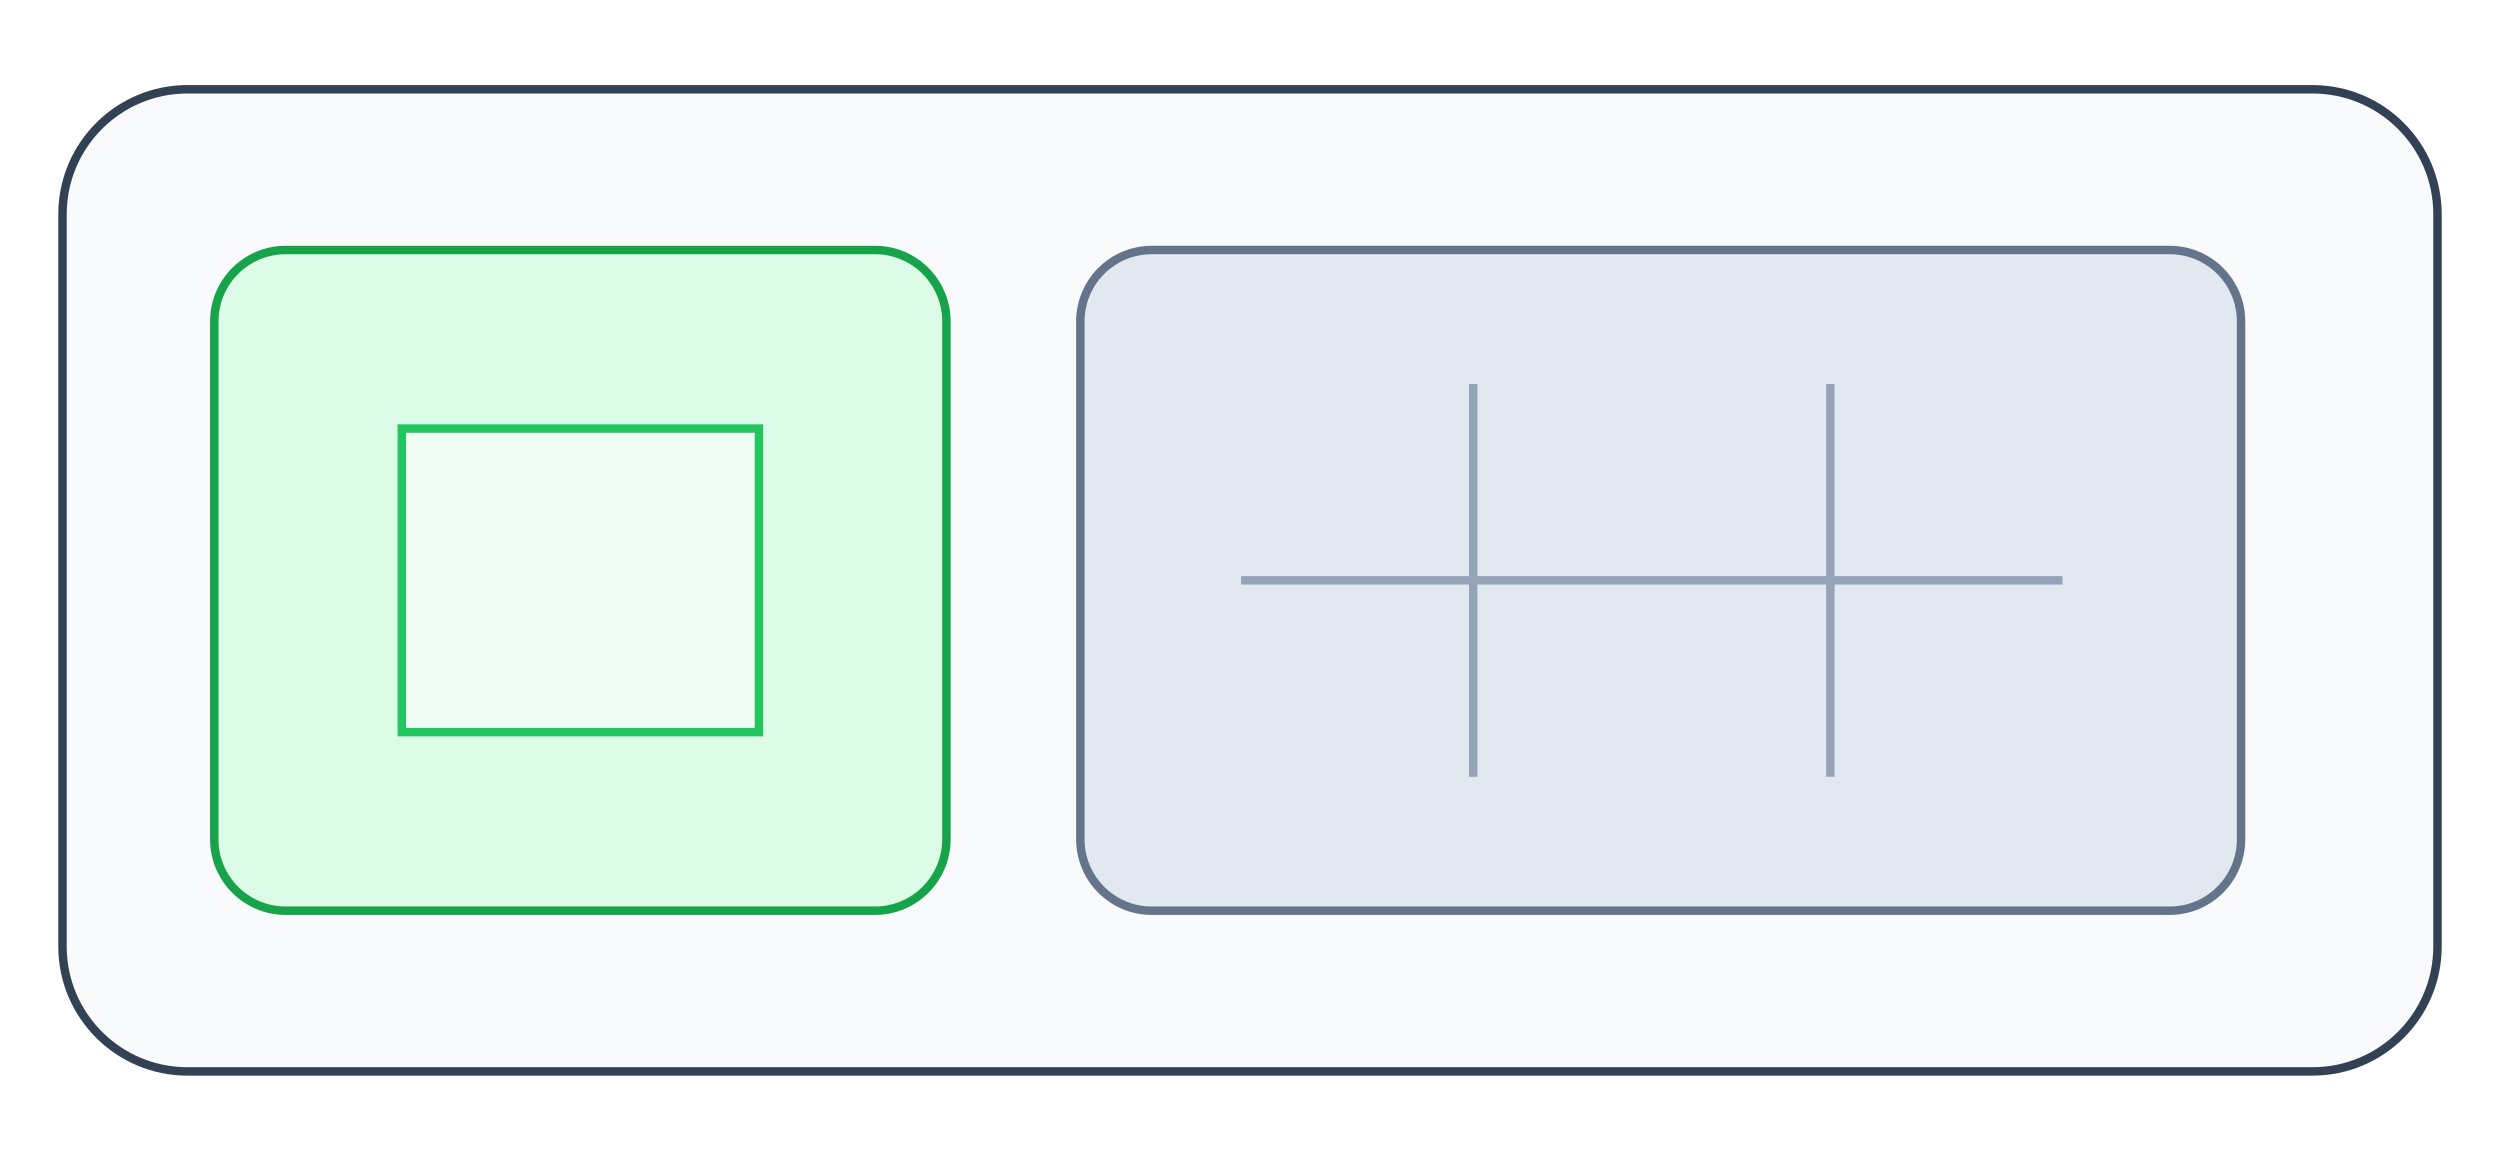
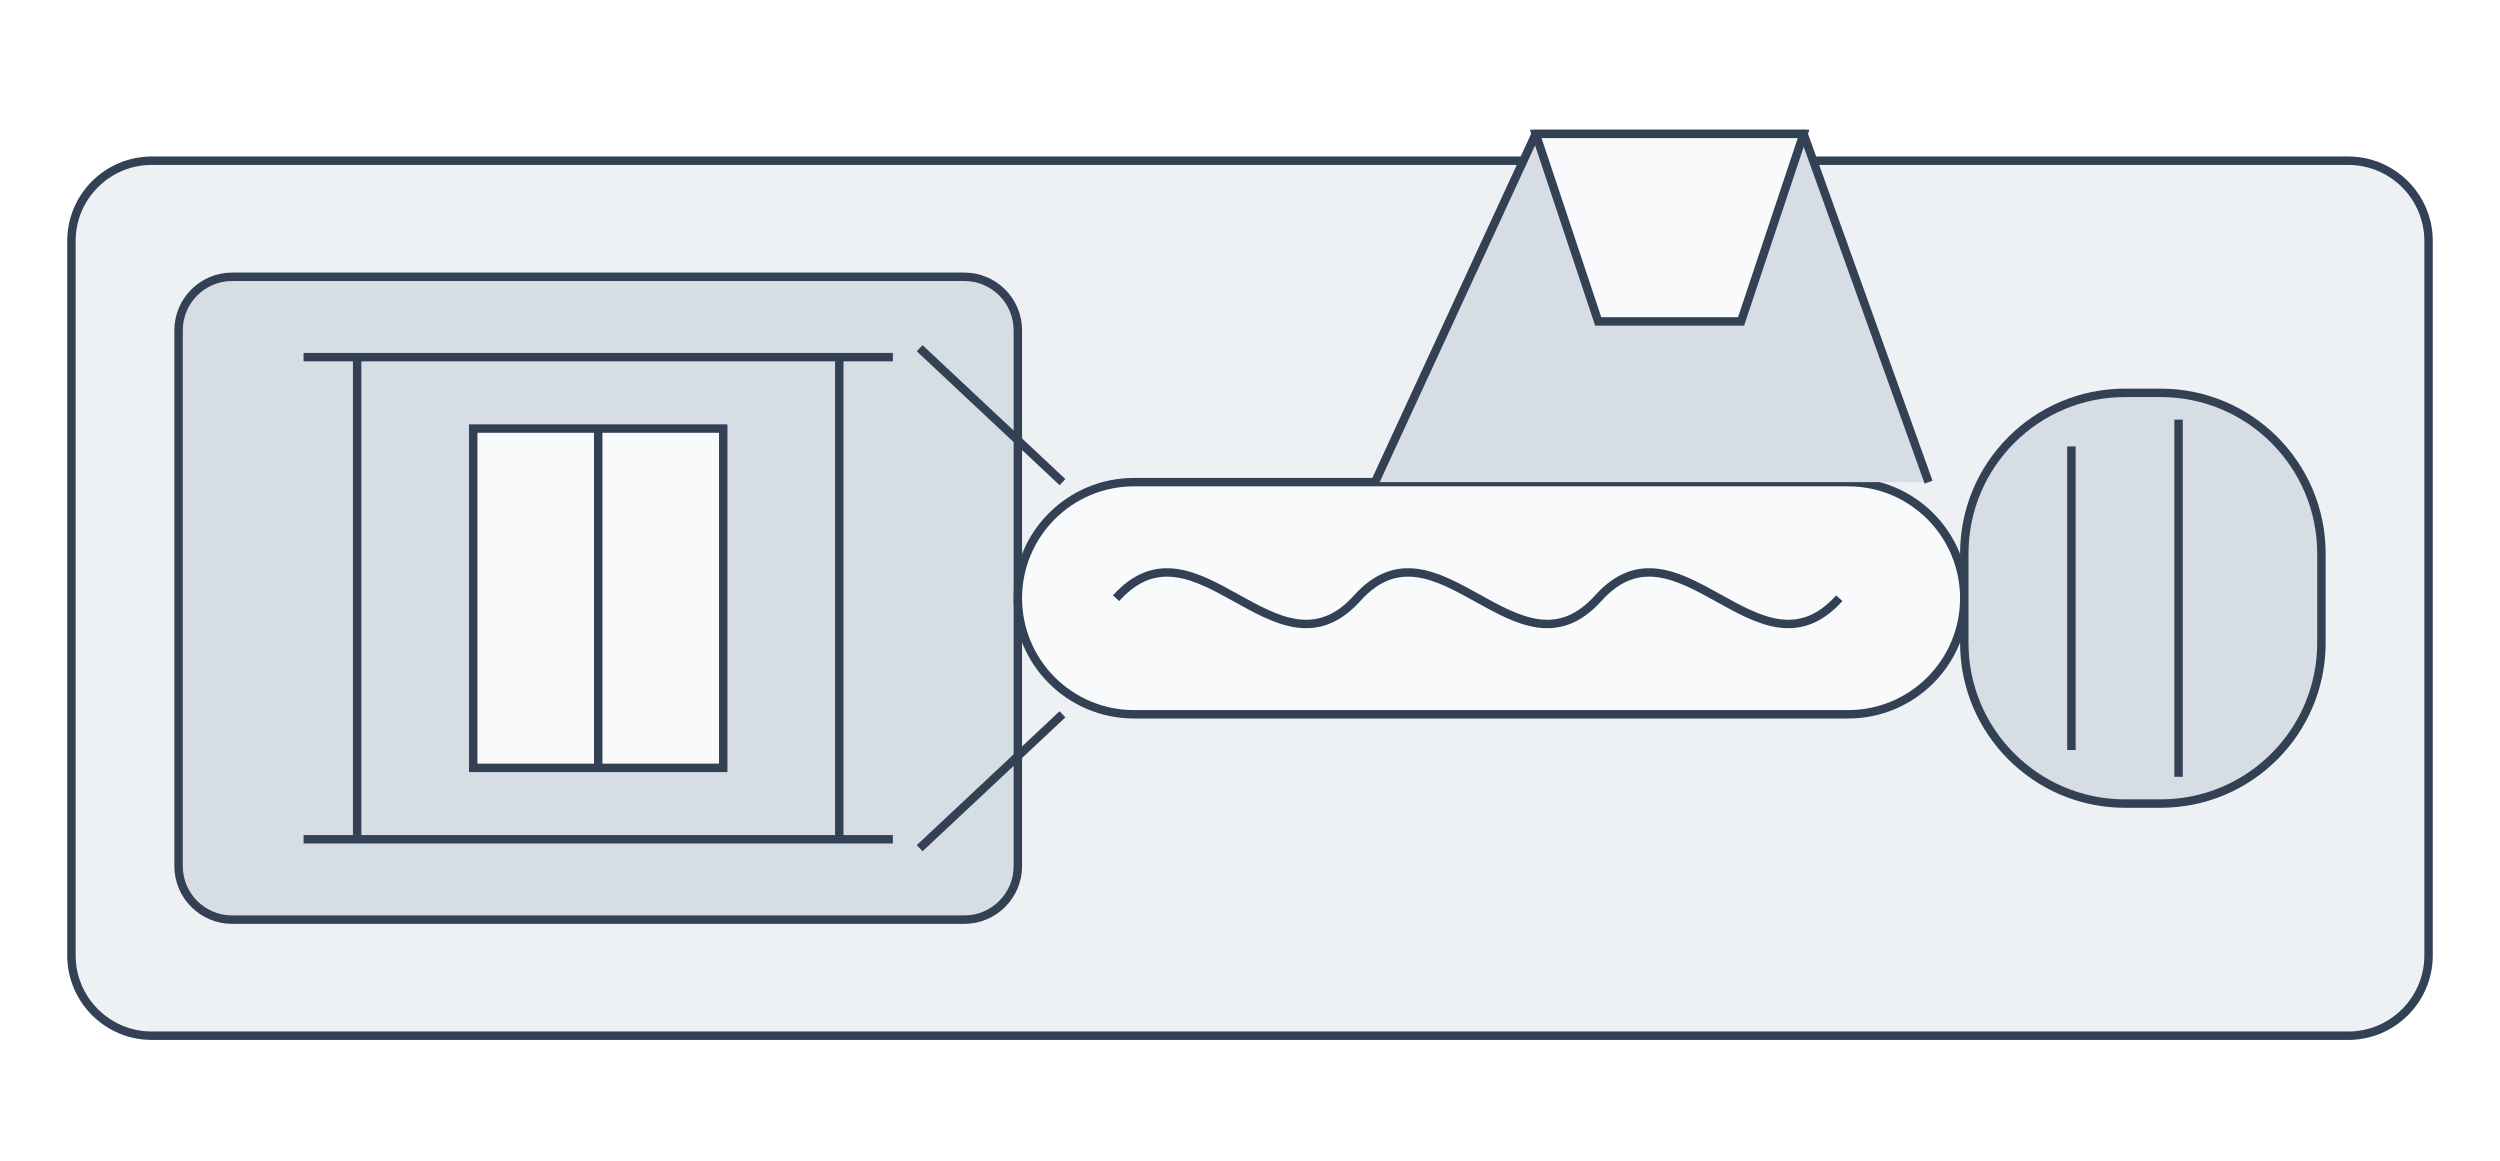
<svg xmlns="http://www.w3.org/2000/svg" viewBox="0 0 280 130" role="img" aria-label="Injetora plástica vista de cima">
  <style>[stroke]{stroke-width:.25mm!important;vector-effect:non-scaling-stroke}</style>
-   <rect x="7" y="10" width="266" height="110" rx="14" fill="#f8fafc" stroke="#334155" stroke-width="6" />
-   <rect x="24" y="28" width="82" height="74" rx="8" fill="#dcfce7" stroke="#16a34a" stroke-width="4" />
-   <path d="M45 48h40v34H45z" fill="#f0fdf4" stroke="#22c55e" stroke-width="4" />
-   <rect x="121" y="28" width="130" height="74" rx="8" fill="#e2e8f0" stroke="#64748b" stroke-width="4" />
-   <path d="M139 65h92M165 43v44M205 43v44" stroke="#94a3b8" stroke-width="4" />
+   <g stroke="#334155">
+     <rect x="8" y="18" width="264" height="98" rx="9" fill="#eef1f4" />
+     <rect x="20" y="31" width="94" height="72" rx="6" fill="#d7dde5" />
+     <path d="M34 40h66M34 94h66M40 40v54M94 40v54" fill="none" />
+     <rect x="53" y="48" width="28" height="38" fill="#f8fafc" />
+     <path d="M67 48v38" fill="none" />
+     <rect x="114" y="54" width="106" height="26" rx="13" fill="#f8fafc" />
+     <path d="M125 67c9-10 18 10 27 0s18 10 27 0 18 10 27 0" fill="none" />
+     <path d="M119 54l-16-15M119 80l-16 15" fill="none" />
+     <path d="M154 54l18-39h30l14 39" fill="#d7dde5" />
+     <path d="M172 15h30l-7 21h-16z" fill="#f8fafc" />
+     <rect x="220" y="44" width="40" height="46" rx="18" fill="#d7dde5" />
+     <path d="M232 50v34M244 47v40" fill="none" />
+   </g>
</svg>
